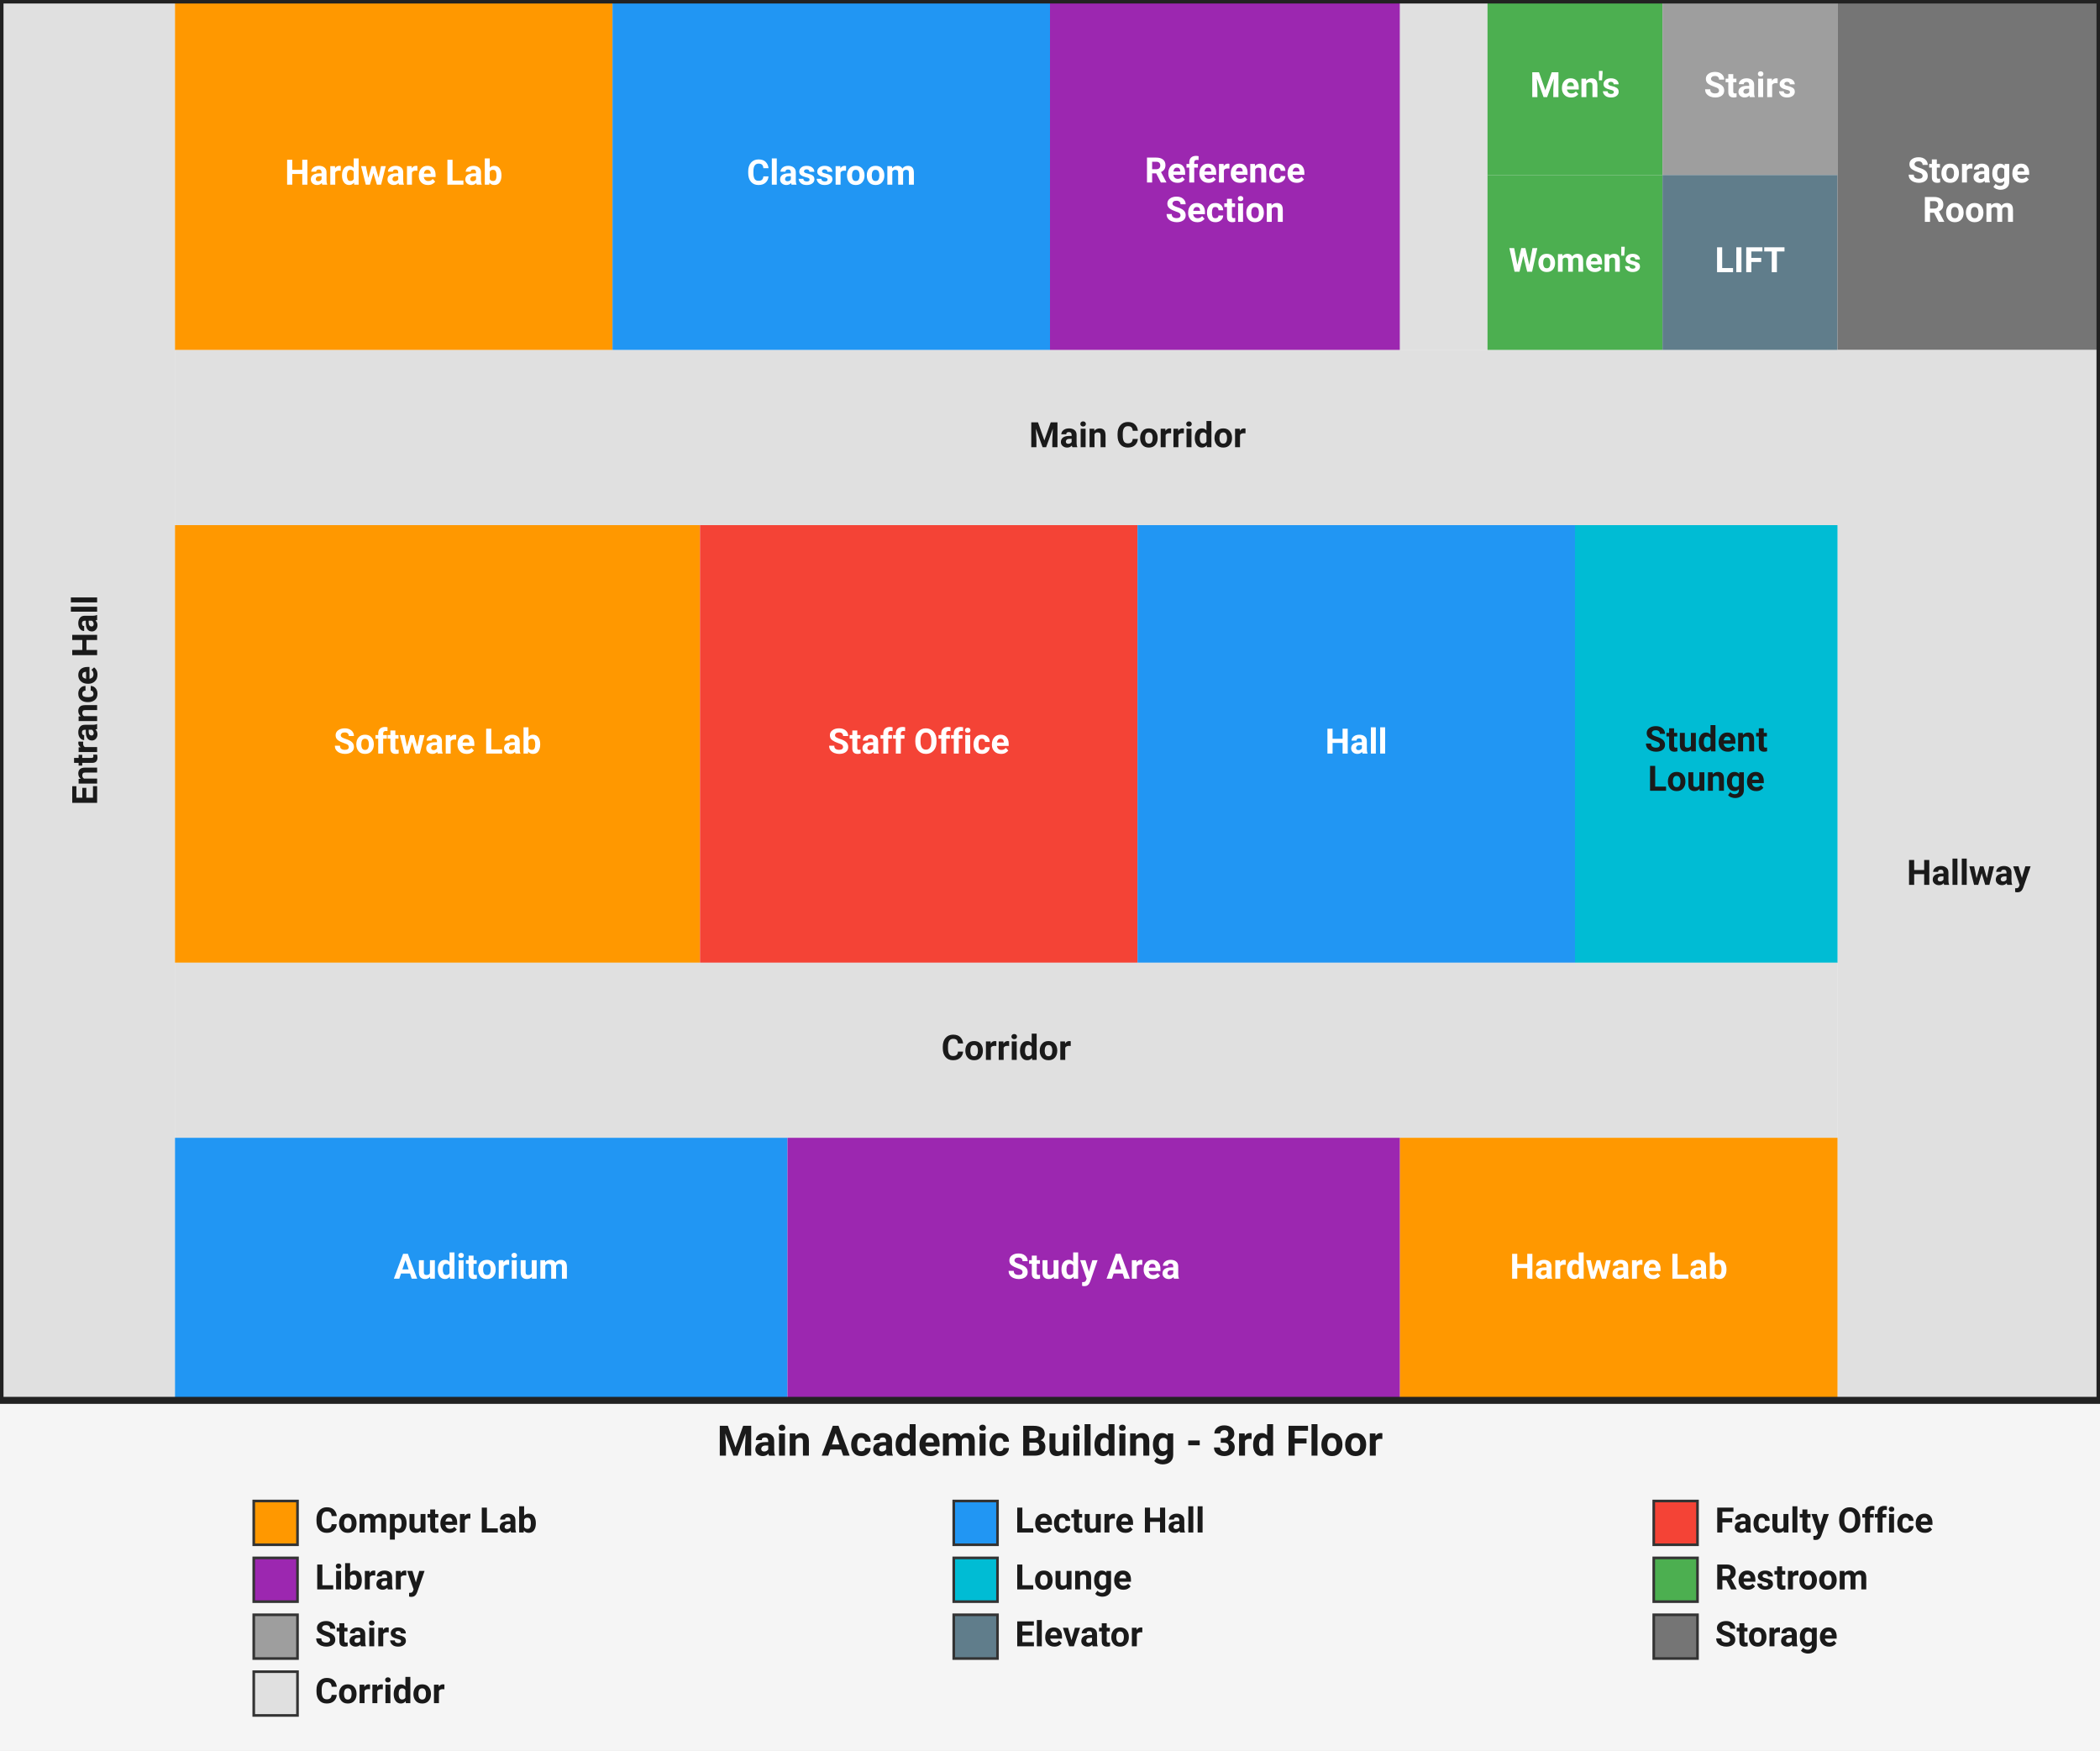
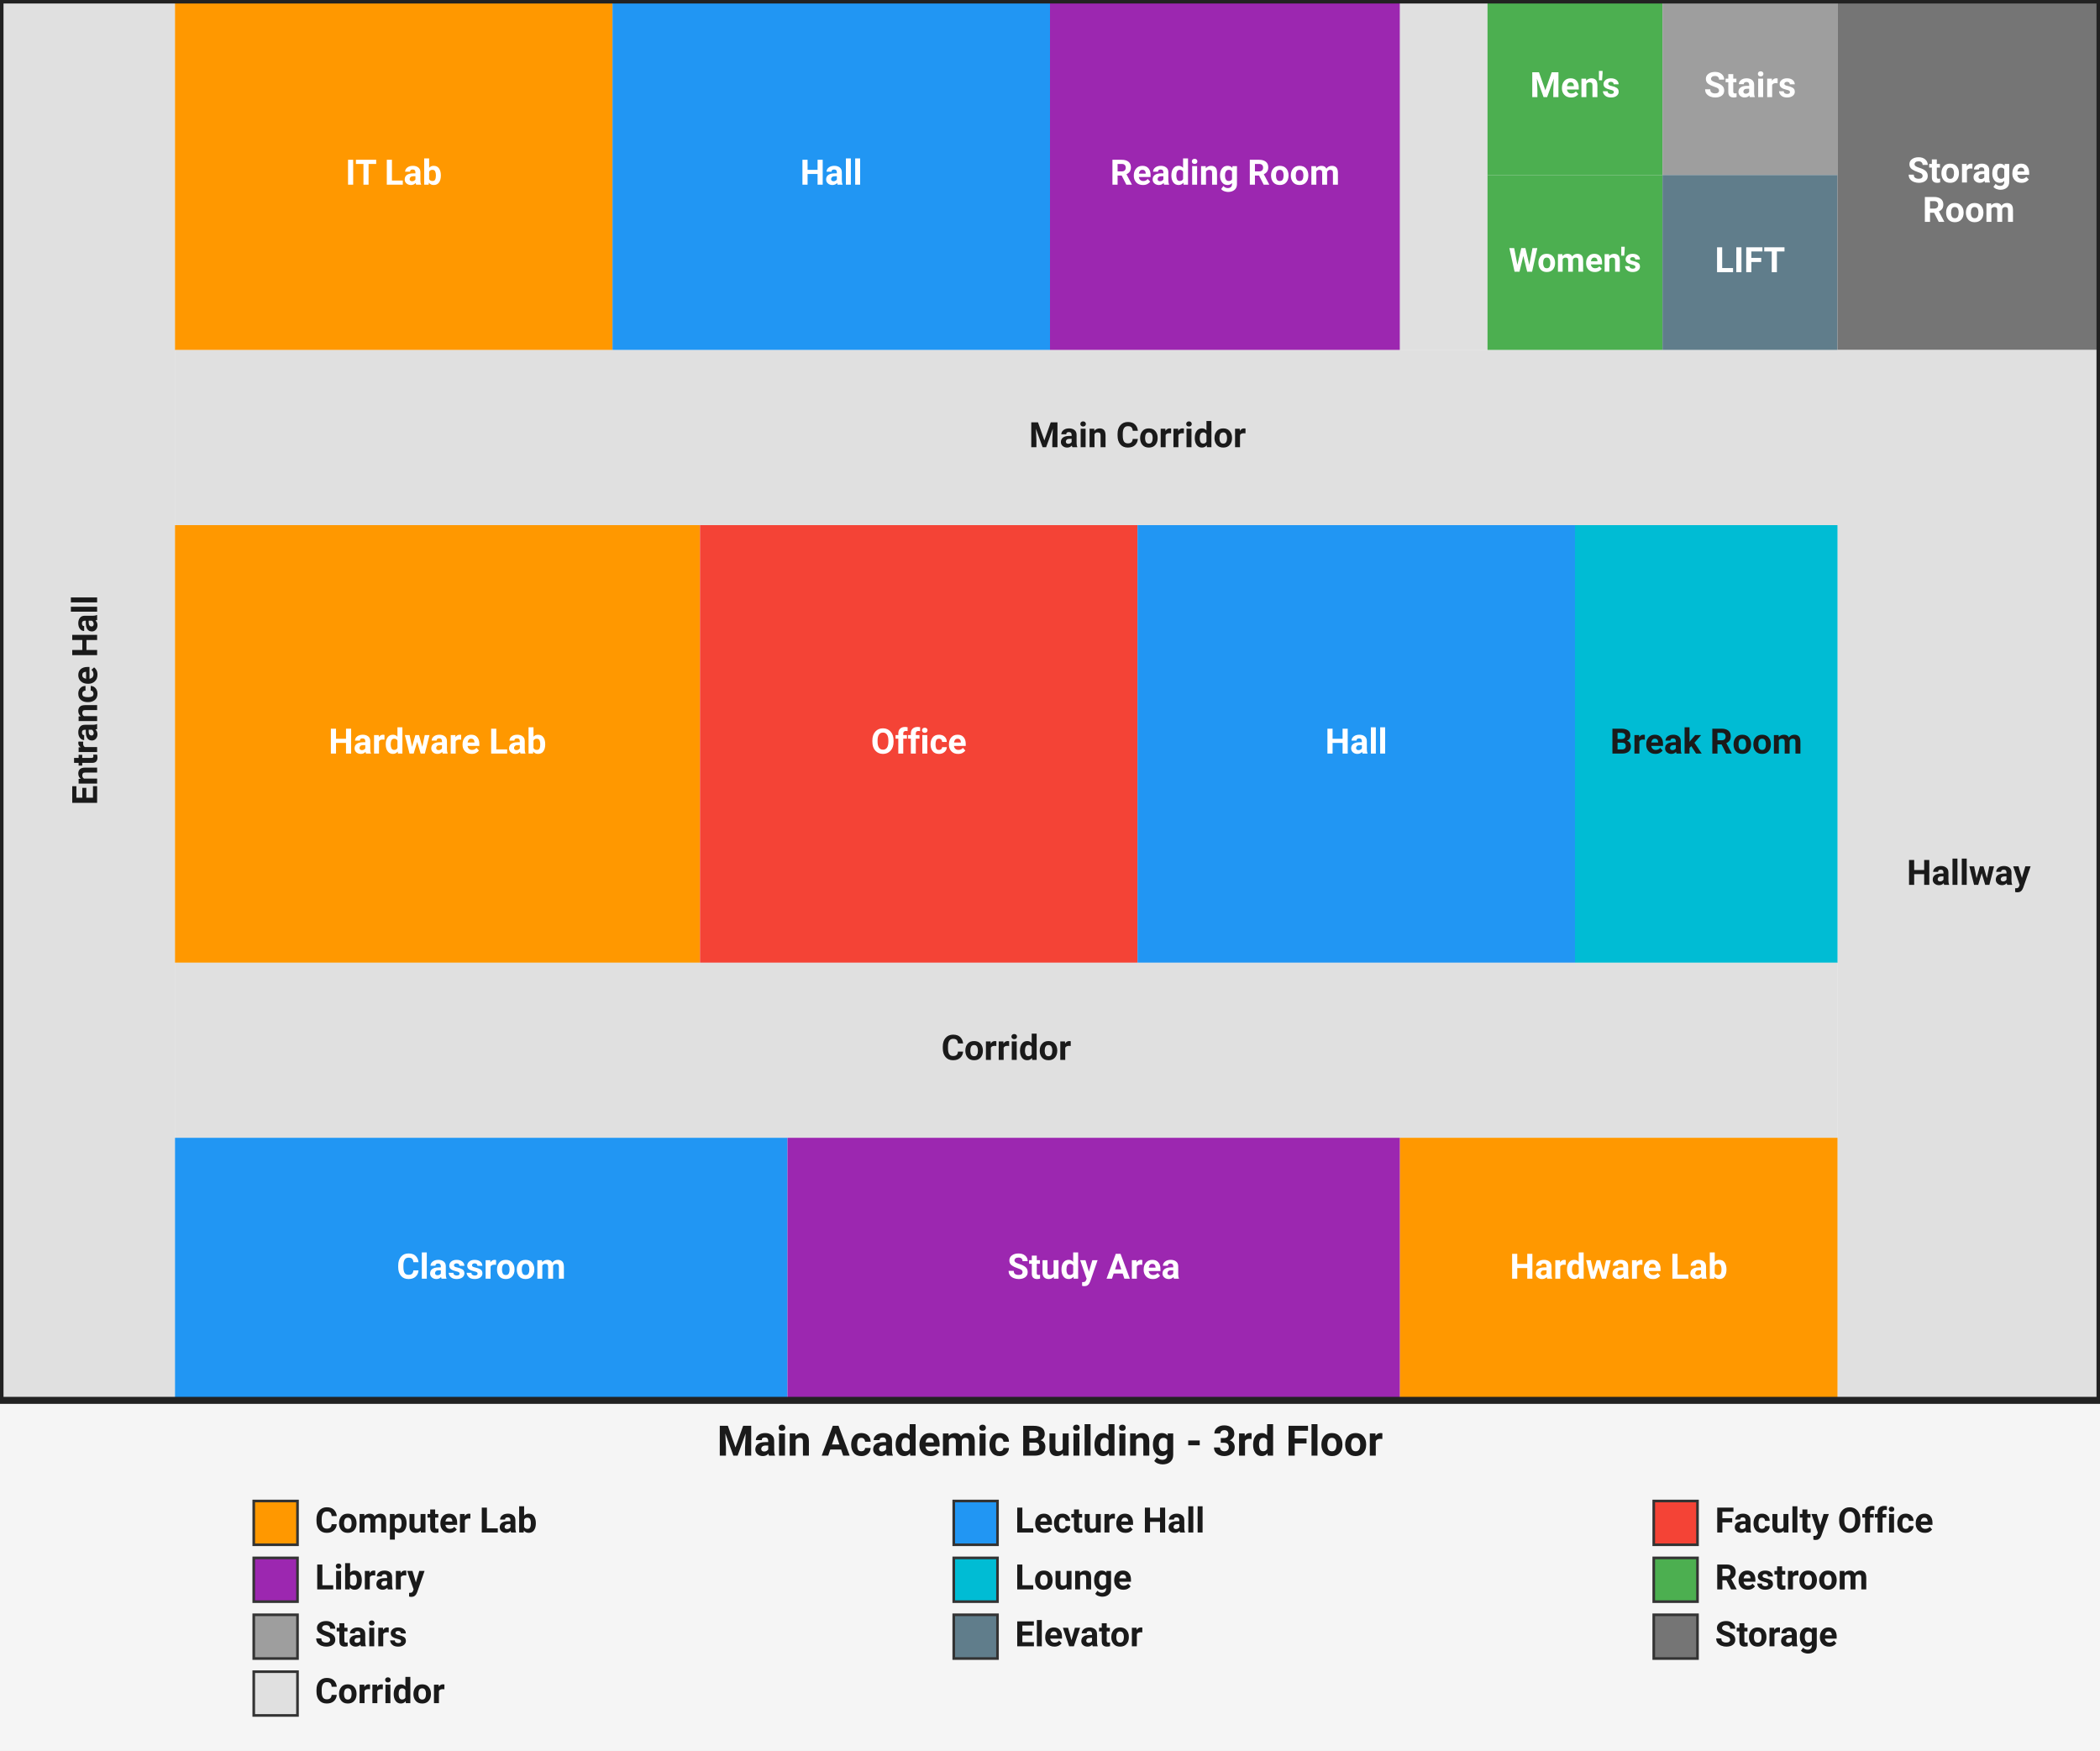
<svg xmlns="http://www.w3.org/2000/svg" viewBox="0 0 2400 2000" width="2400" height="2000" style="display:block; max-width:100%; height:auto;">
  <defs>
    <style>
      text { 
        -webkit-font-smoothing: antialiased;
        -moz-osx-font-smoothing: grayscale;
      }
    </style>
  </defs>
  <rect x="0" y="0" width="2400" height="2000" fill="#f5f5f5" />
  <rect x="0" y="0" width="200" height="1600" fill="#E0E0E0" stroke="none" />
  <text x="100.0" y="800.0" font-family="Roboto,Segoe UI,Arial,sans-serif" font-size="40" font-weight="600" fill="#1a1a1a" text-anchor="middle" dominant-baseline="middle" transform="rotate(-90 100.0 800.0)">
              Entrance Hall
            </text>
  <rect x="200" y="0" width="500" height="400" fill="#FF9800" stroke="none" />
  <text x="450.0" y="200.0" font-family="Roboto,Segoe UI,Arial,sans-serif" font-size="40" font-weight="600" fill="white" text-anchor="middle" dominant-baseline="middle">
-               Hardware Lab
+               IT Lab
            </text>
  <rect x="700" y="0" width="500" height="400" fill="#2196F3" stroke="none" />
  <text x="950.0" y="200.0" font-family="Roboto,Segoe UI,Arial,sans-serif" font-size="40" font-weight="600" fill="white" text-anchor="middle" dominant-baseline="middle">
-               Classroom
+               Hall
            </text>
  <rect x="1200" y="0" width="400" height="400" fill="#9C27B0" stroke="none" />
-   <g>
-     <text x="1400.0" y="197.5" font-family="Roboto,Segoe UI,Arial,sans-serif" font-size="40" font-weight="600" fill="white" text-anchor="middle" dominant-baseline="middle">
-                   Reference
-                 </text>
-     <text x="1400.0" y="242.5" font-family="Roboto,Segoe UI,Arial,sans-serif" font-size="40" font-weight="600" fill="white" text-anchor="middle" dominant-baseline="middle">
-                   Section
-                 </text>
-   </g>
+   <text x="1400.0" y="200.0" font-family="Roboto,Segoe UI,Arial,sans-serif" font-size="40" font-weight="600" fill="white" text-anchor="middle" dominant-baseline="middle">
+               Reading Room
+             </text>
  <rect x="1600" y="0" width="100" height="400" fill="#E0E0E0" stroke="none" />
  <rect x="1700" y="0" width="200" height="200" fill="#4CAF50" stroke="none" />
  <text x="1800.0" y="100.0" font-family="Roboto,Segoe UI,Arial,sans-serif" font-size="40" font-weight="600" fill="white" text-anchor="middle" dominant-baseline="middle">
              Men's
            </text>
  <rect x="1700" y="200" width="200" height="200" fill="#4CAF50" stroke="none" />
  <text x="1800.0" y="300.0" font-family="Roboto,Segoe UI,Arial,sans-serif" font-size="38" font-weight="600" fill="white" text-anchor="middle" dominant-baseline="middle">
              Women's
            </text>
  <rect x="1900" y="0" width="200" height="200" fill="#9E9E9E" stroke="none" />
  <text x="2000.0" y="100.0" font-family="Roboto,Segoe UI,Arial,sans-serif" font-size="40" font-weight="600" fill="white" text-anchor="middle" dominant-baseline="middle">
              Stairs
            </text>
  <rect x="1900" y="200" width="200" height="200" fill="#607D8B" stroke="none" />
  <text x="2000.0" y="300.0" font-family="Roboto,Segoe UI,Arial,sans-serif" font-size="40" font-weight="600" fill="white" text-anchor="middle" dominant-baseline="middle">
              LIFT
            </text>
  <rect x="2100" y="0" width="300" height="400" fill="#757575" stroke="none" />
  <g>
    <text x="2250.0" y="197.5" font-family="Roboto,Segoe UI,Arial,sans-serif" font-size="40" font-weight="600" fill="white" text-anchor="middle" dominant-baseline="middle">
                  Storage
                </text>
    <text x="2250.0" y="242.5" font-family="Roboto,Segoe UI,Arial,sans-serif" font-size="40" font-weight="600" fill="white" text-anchor="middle" dominant-baseline="middle">
                  Room
                </text>
  </g>
  <rect x="200" y="400" width="2200" height="200" fill="#E0E0E0" stroke="none" />
  <text x="1300.0" y="500.0" font-family="Roboto,Segoe UI,Arial,sans-serif" font-size="40" font-weight="600" fill="#1a1a1a" text-anchor="middle" dominant-baseline="middle">
              Main Corridor
            </text>
  <rect x="1600" y="400" width="100" height="100" fill="#E0E0E0" stroke="none" />
  <rect x="2100" y="400" width="300" height="1200" fill="#E0E0E0" stroke="none" />
  <text x="2250.0" y="1000.0" font-family="Roboto,Segoe UI,Arial,sans-serif" font-size="40" font-weight="600" fill="#1a1a1a" text-anchor="middle" dominant-baseline="middle">
              Hallway
            </text>
  <rect x="200" y="600" width="600" height="500" fill="#FF9800" stroke="none" />
  <text x="500.0" y="850.0" font-family="Roboto,Segoe UI,Arial,sans-serif" font-size="40" font-weight="600" fill="white" text-anchor="middle" dominant-baseline="middle">
-               Software Lab
+               Hardware Lab
            </text>
  <rect x="800" y="600" width="500" height="500" fill="#F44336" stroke="none" />
  <text x="1050.0" y="850.0" font-family="Roboto,Segoe UI,Arial,sans-serif" font-size="40" font-weight="600" fill="white" text-anchor="middle" dominant-baseline="middle">
-               Staff Office
+               Office
            </text>
  <rect x="1300" y="600" width="500" height="500" fill="#2196F3" stroke="none" />
  <text x="1550.0" y="850.0" font-family="Roboto,Segoe UI,Arial,sans-serif" font-size="40" font-weight="600" fill="white" text-anchor="middle" dominant-baseline="middle">
              Hall
            </text>
  <rect x="1800" y="600" width="300" height="500" fill="#00BCD4" stroke="none" />
-   <g>
-     <text x="1950.0" y="847.5" font-family="Roboto,Segoe UI,Arial,sans-serif" font-size="40" font-weight="600" fill="#1a1a1a" text-anchor="middle" dominant-baseline="middle">
-                   Student
-                 </text>
-     <text x="1950.0" y="892.5" font-family="Roboto,Segoe UI,Arial,sans-serif" font-size="40" font-weight="600" fill="#1a1a1a" text-anchor="middle" dominant-baseline="middle">
-                   Lounge
-                 </text>
-   </g>
+   <text x="1950.0" y="850.0" font-family="Roboto,Segoe UI,Arial,sans-serif" font-size="40" font-weight="600" fill="#1a1a1a" text-anchor="middle" dominant-baseline="middle">
+               Break Room
+             </text>
  <rect x="200" y="1100" width="1900" height="200" fill="#E0E0E0" stroke="none" />
  <text x="1150.0" y="1200.0" font-family="Roboto,Segoe UI,Arial,sans-serif" font-size="40" font-weight="600" fill="#1a1a1a" text-anchor="middle" dominant-baseline="middle">
              Corridor
            </text>
  <rect x="200" y="1300" width="700" height="300" fill="#2196F3" stroke="none" />
  <text x="550.0" y="1450.0" font-family="Roboto,Segoe UI,Arial,sans-serif" font-size="40" font-weight="600" fill="white" text-anchor="middle" dominant-baseline="middle">
-               Auditorium
+               Classroom
            </text>
  <rect x="900" y="1300" width="700" height="300" fill="#9C27B0" stroke="none" />
  <text x="1250.0" y="1450.0" font-family="Roboto,Segoe UI,Arial,sans-serif" font-size="40" font-weight="600" fill="white" text-anchor="middle" dominant-baseline="middle">
              Study Area
            </text>
  <rect x="1600" y="1300" width="500" height="300" fill="#FF9800" stroke="none" />
  <text x="1850.0" y="1450.0" font-family="Roboto,Segoe UI,Arial,sans-serif" font-size="40" font-weight="600" fill="white" text-anchor="middle" dominant-baseline="middle">
              Hardware Lab
            </text>
  <rect x="0" y="0" width="2400" height="1600" fill="none" stroke="#222" stroke-width="8" />
  <text x="1200.0" y="1650" font-family="Roboto,Segoe UI,Arial,sans-serif" font-size="48" font-weight="700" fill="#1a1a1a" text-anchor="middle" dominant-baseline="middle">
          Main Academic Building - 3rd Floor
        </text>
  <rect x="290.0" y="1715.0" width="50" height="50" fill="#FF9800" stroke="#333" stroke-width="3" />
  <text x="360.0" y="1740" font-family="Roboto,Segoe UI,Arial,sans-serif" font-size="40" font-weight="700" fill="#1a1a1a" text-anchor="start" dominant-baseline="middle">
          Computer Lab
        </text>
  <rect x="1090.0" y="1715.0" width="50" height="50" fill="#2196F3" stroke="#333" stroke-width="3" />
  <text x="1160.0" y="1740" font-family="Roboto,Segoe UI,Arial,sans-serif" font-size="40" font-weight="700" fill="#1a1a1a" text-anchor="start" dominant-baseline="middle">
          Lecture Hall
        </text>
  <rect x="1890.0" y="1715.0" width="50" height="50" fill="#F44336" stroke="#333" stroke-width="3" />
  <text x="1960.0" y="1740" font-family="Roboto,Segoe UI,Arial,sans-serif" font-size="40" font-weight="700" fill="#1a1a1a" text-anchor="start" dominant-baseline="middle">
          Faculty Office
        </text>
  <rect x="290.0" y="1780.0" width="50" height="50" fill="#9C27B0" stroke="#333" stroke-width="3" />
  <text x="360.0" y="1805" font-family="Roboto,Segoe UI,Arial,sans-serif" font-size="40" font-weight="700" fill="#1a1a1a" text-anchor="start" dominant-baseline="middle">
          Library
        </text>
  <rect x="1090.0" y="1780.0" width="50" height="50" fill="#00BCD4" stroke="#333" stroke-width="3" />
  <text x="1160.0" y="1805" font-family="Roboto,Segoe UI,Arial,sans-serif" font-size="40" font-weight="700" fill="#1a1a1a" text-anchor="start" dominant-baseline="middle">
          Lounge
        </text>
  <rect x="1890.0" y="1780.0" width="50" height="50" fill="#4CAF50" stroke="#333" stroke-width="3" />
  <text x="1960.0" y="1805" font-family="Roboto,Segoe UI,Arial,sans-serif" font-size="40" font-weight="700" fill="#1a1a1a" text-anchor="start" dominant-baseline="middle">
          Restroom
        </text>
  <rect x="290.0" y="1845.0" width="50" height="50" fill="#9E9E9E" stroke="#333" stroke-width="3" />
  <text x="360.0" y="1870" font-family="Roboto,Segoe UI,Arial,sans-serif" font-size="40" font-weight="700" fill="#1a1a1a" text-anchor="start" dominant-baseline="middle">
          Stairs
        </text>
  <rect x="1090.0" y="1845.0" width="50" height="50" fill="#607D8B" stroke="#333" stroke-width="3" />
  <text x="1160.0" y="1870" font-family="Roboto,Segoe UI,Arial,sans-serif" font-size="40" font-weight="700" fill="#1a1a1a" text-anchor="start" dominant-baseline="middle">
          Elevator
        </text>
  <rect x="1890.0" y="1845.0" width="50" height="50" fill="#757575" stroke="#333" stroke-width="3" />
  <text x="1960.0" y="1870" font-family="Roboto,Segoe UI,Arial,sans-serif" font-size="40" font-weight="700" fill="#1a1a1a" text-anchor="start" dominant-baseline="middle">
          Storage
        </text>
  <rect x="290.0" y="1910.0" width="50" height="50" fill="#E0E0E0" stroke="#333" stroke-width="3" />
  <text x="360.0" y="1935" font-family="Roboto,Segoe UI,Arial,sans-serif" font-size="40" font-weight="700" fill="#1a1a1a" text-anchor="start" dominant-baseline="middle">
          Corridor
        </text>
</svg>
